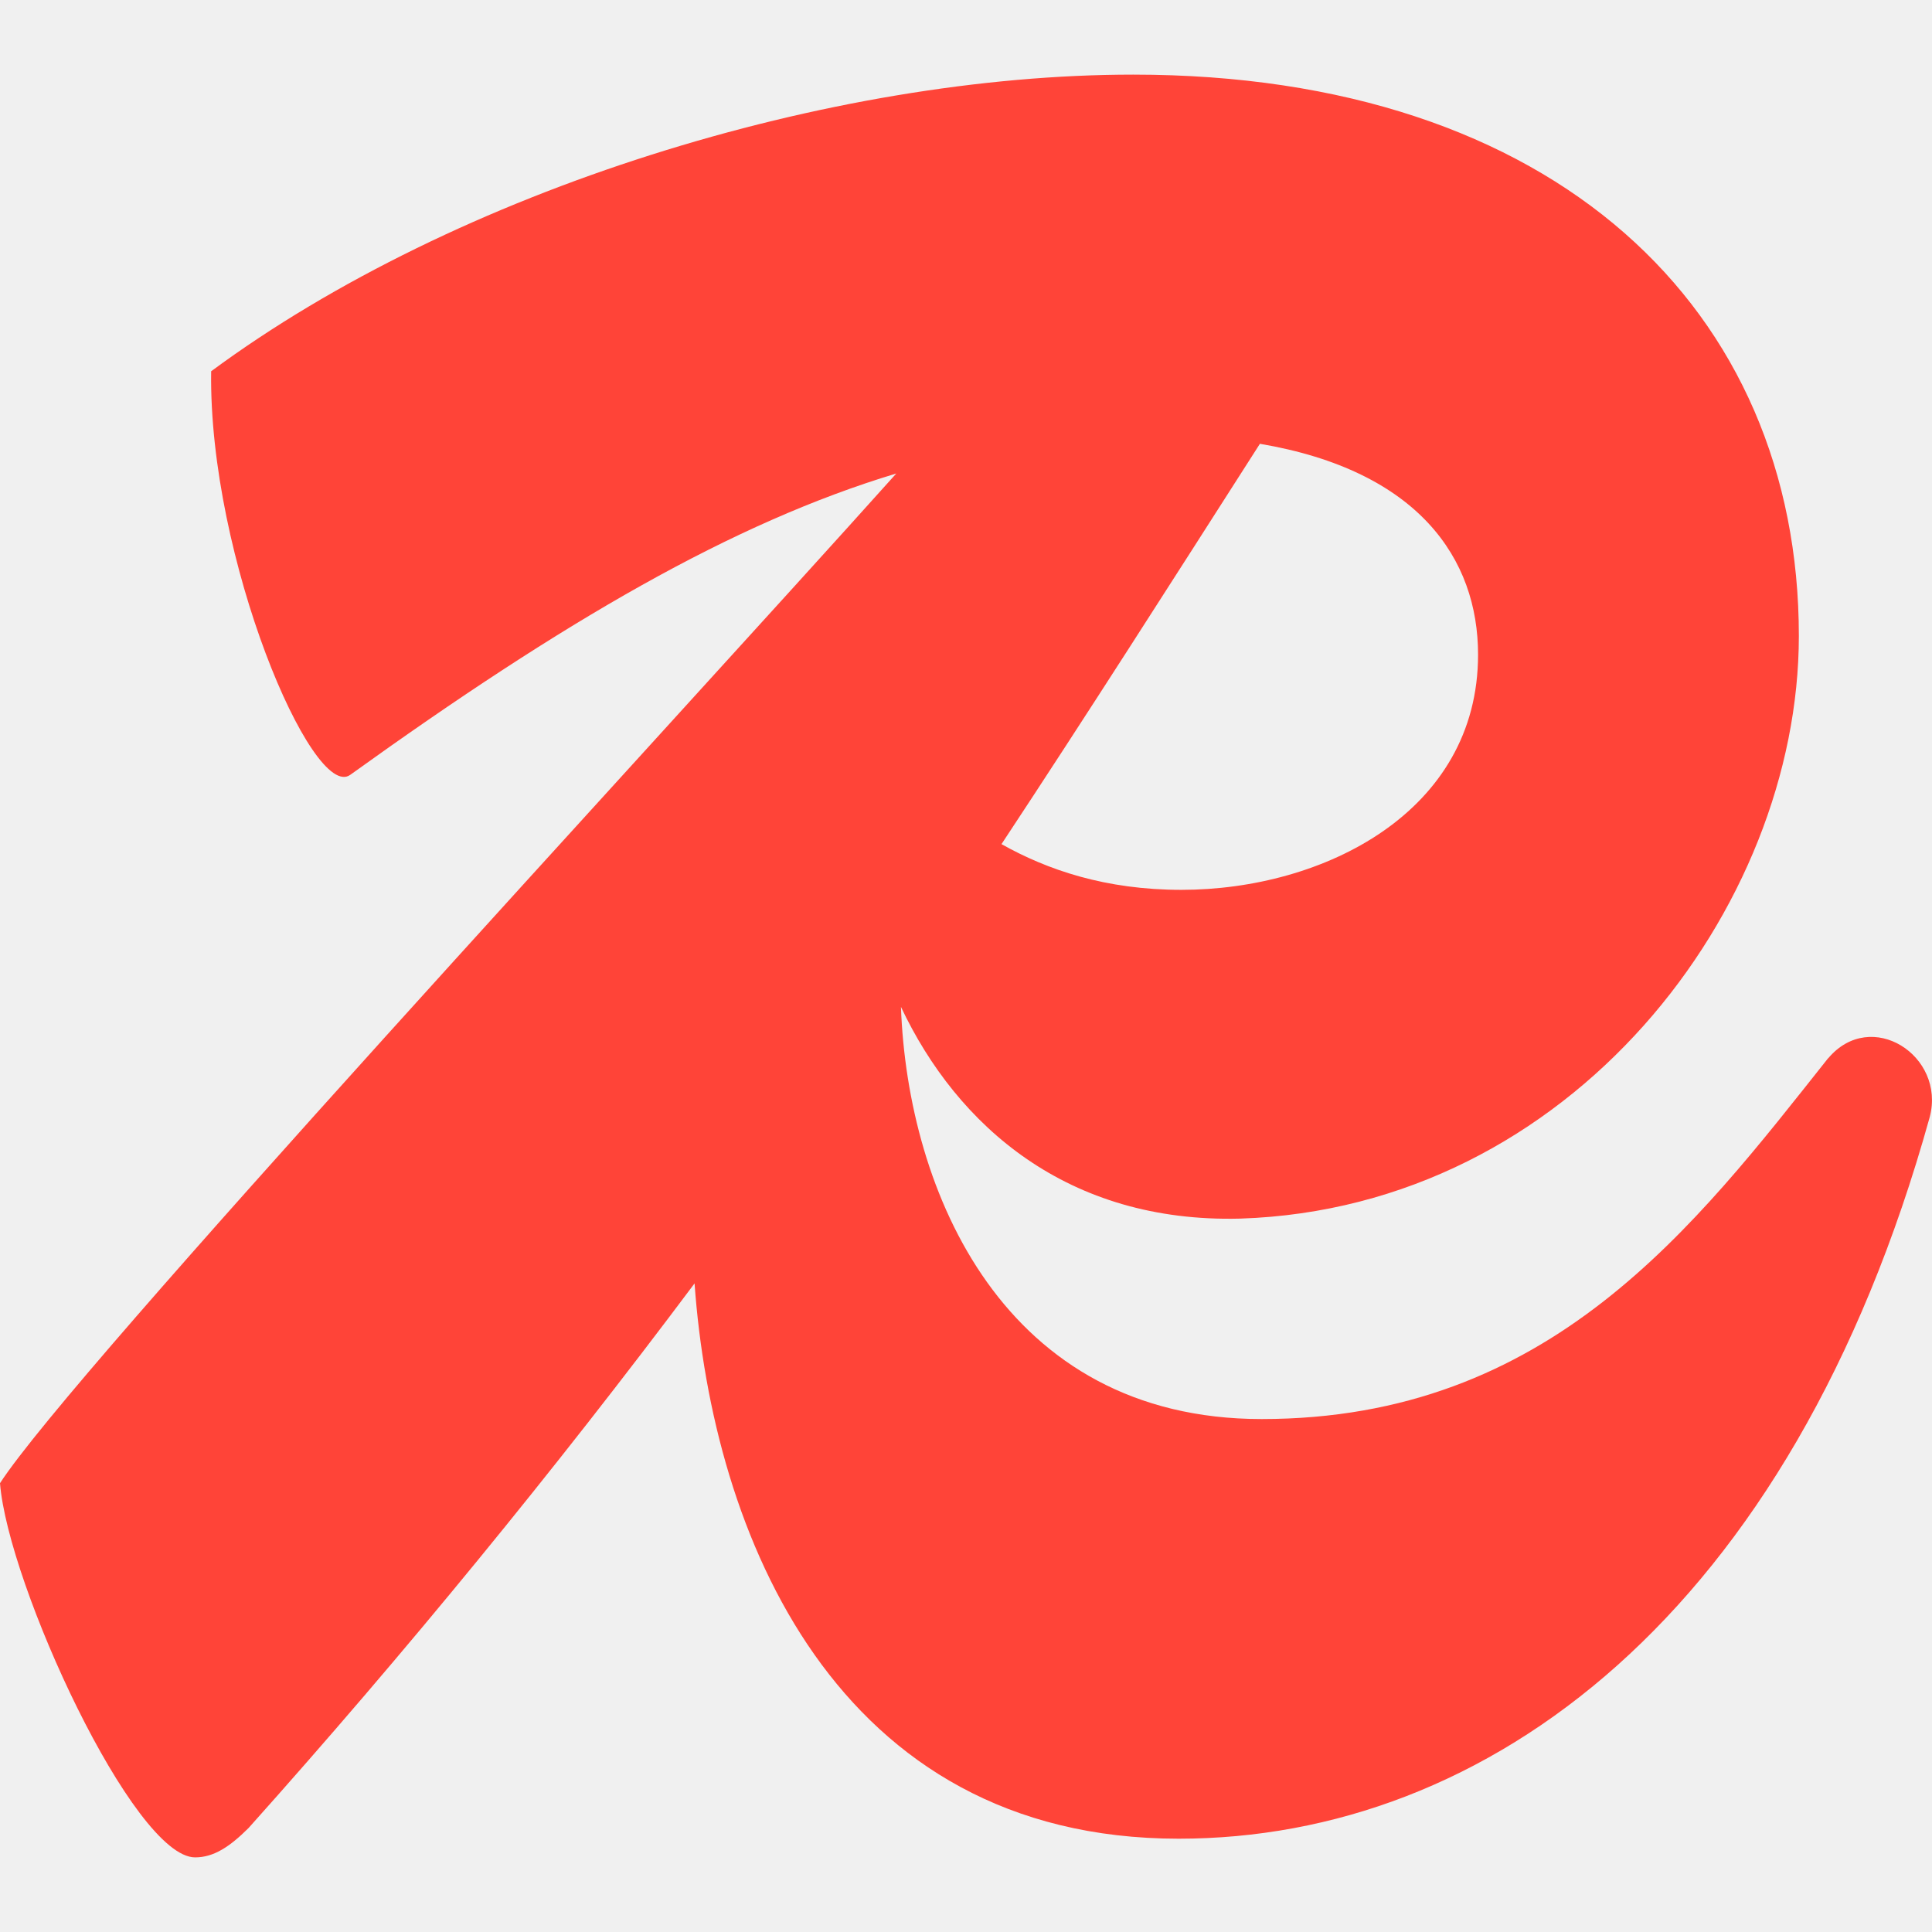
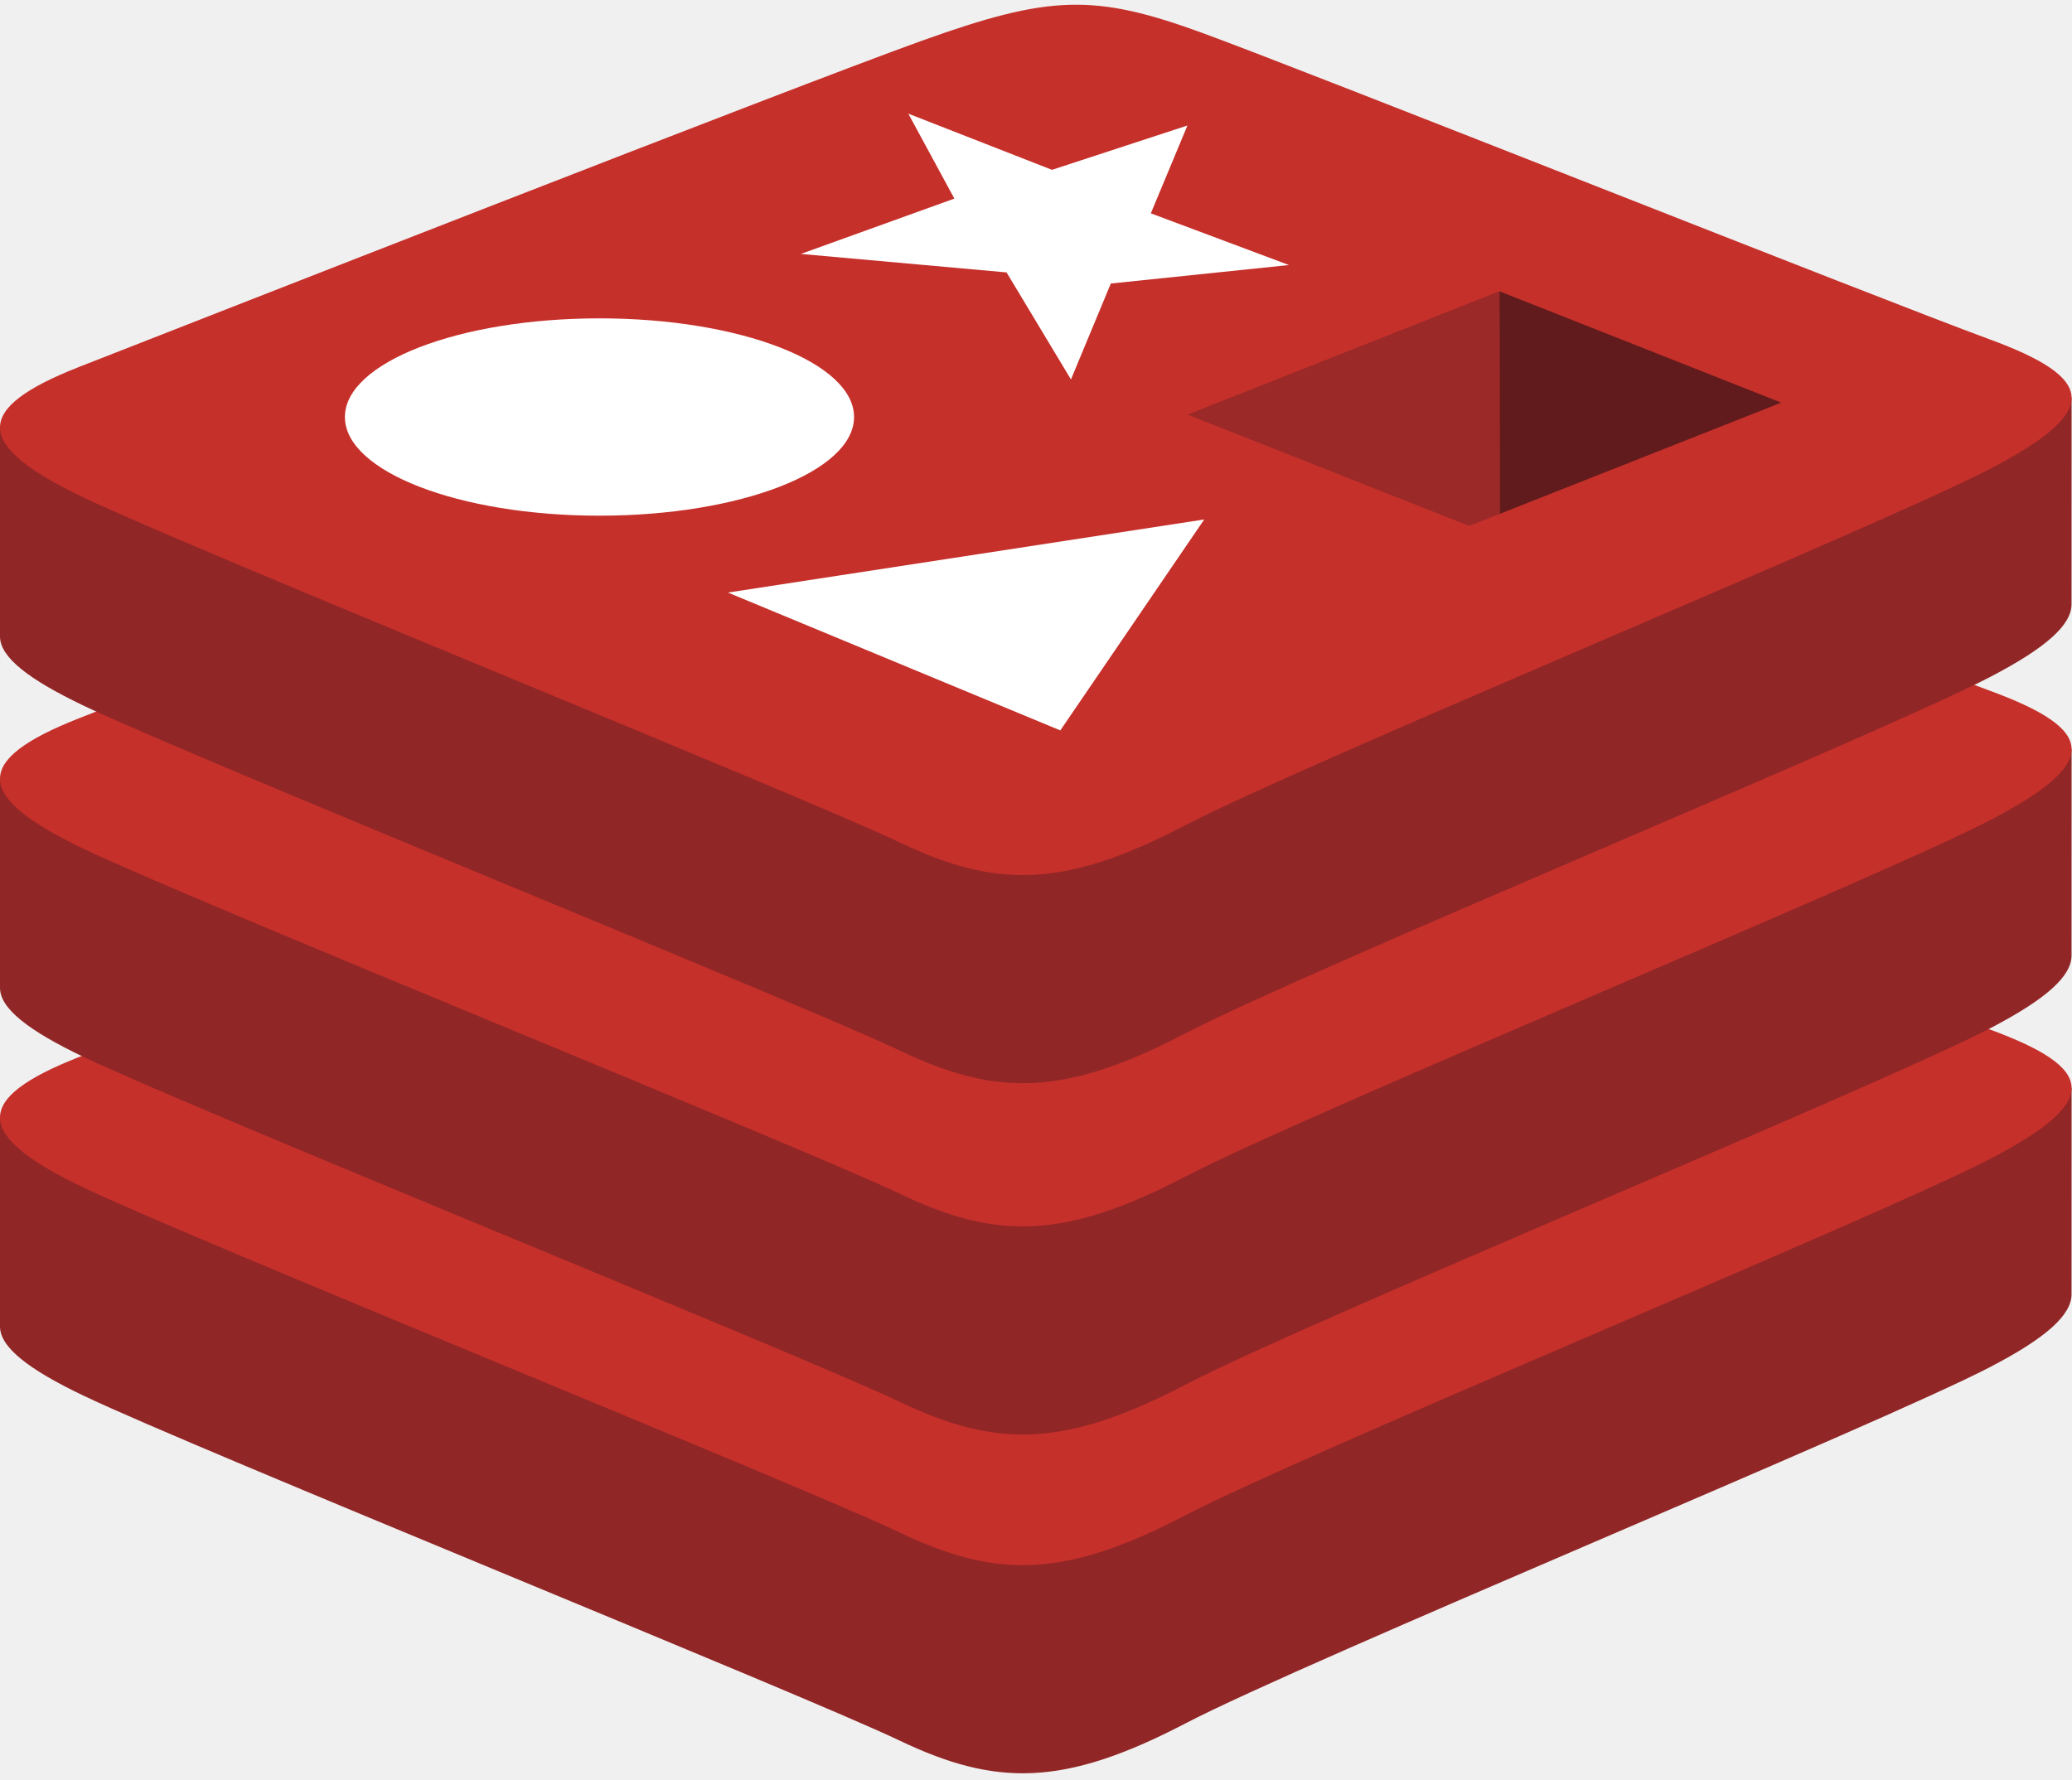
- <svg xmlns="http://www.w3.org/2000/svg" fill="#FF4438" role="img" viewBox="0 0 24 24">
-   <path d="M22.71 13.145c-1.66 2.092-3.452 4.483-7.038 4.483-3.203 0-4.397-2.825-4.48-5.12.701 1.484 2.073 2.685 4.214 2.63 4.117-.133 6.94-3.852 6.94-7.239 0-4.05-3.022-6.972-8.268-6.972-3.752 0-8.4 1.428-11.455 3.685C2.59 6.937 3.885 9.958 4.35 9.626c2.648-1.904 4.748-3.13 6.784-3.744C8.12 9.244.886 17.05 0 18.425c.1 1.261 1.66 4.648 2.424 4.648.232 0 .431-.133.664-.365a100.49 100.49 0 0 0 5.54-6.765c.222 3.104 1.748 6.898 6.014 6.898 3.819 0 7.604-2.756 9.33-8.965.2-.764-.73-1.361-1.261-.73zm-4.349-5.013c0 1.959-1.926 2.922-3.685 2.922-.941 0-1.664-.247-2.235-.568 1.051-1.592 2.092-3.225 3.21-4.973 1.972.334 2.71 1.43 2.71 2.619z" />
+ <svg xmlns="http://www.w3.org/2000/svg" width="2500" height="2148" viewBox="0 0 256 220" preserveAspectRatio="xMinYMin meet">
+   <path d="M245.97 168.943c-13.662 7.121-84.434 36.22-99.501 44.075-15.067 7.856-23.437 7.78-35.34 2.09-11.902-5.69-87.216-36.112-100.783-42.597C3.566 169.271 0 166.535 0 163.951v-25.876s98.05-21.345 113.879-27.024c15.828-5.679 21.32-5.884 34.79-.95 13.472 4.936 94.018 19.468 107.331 24.344l-.006 25.51c.002 2.558-3.07 5.364-10.024 8.988" fill="#912626" />
+   <path d="M245.965 143.22c-13.661 7.118-84.431 36.218-99.498 44.072-15.066 7.857-23.436 7.78-35.338 2.09-11.903-5.686-87.214-36.113-100.78-42.594-13.566-6.485-13.85-10.948-.524-16.166 13.326-5.22 88.224-34.605 104.055-40.284 15.828-5.677 21.319-5.884 34.789-.948 13.471 4.934 83.819 32.935 97.13 37.81 13.316 4.881 13.827 8.9.166 16.02" fill="#C6302B" />
+   <path d="M245.97 127.074c-13.662 7.122-84.434 36.22-99.501 44.078-15.067 7.853-23.437 7.777-35.34 2.087-11.903-5.687-87.216-36.112-100.783-42.597C3.566 127.402 0 124.67 0 122.085V96.206s98.05-21.344 113.879-27.023c15.828-5.679 21.32-5.885 34.79-.95C162.142 73.168 242.688 87.697 256 92.574l-.006 25.513c.002 2.557-3.07 5.363-10.024 8.987" fill="#912626" />
+   <path d="M245.965 101.351c-13.661 7.12-84.431 36.218-99.498 44.075-15.066 7.854-23.436 7.777-35.338 2.087-11.903-5.686-87.214-36.112-100.78-42.594-13.566-6.483-13.85-10.947-.524-16.167C23.151 83.535 98.05 54.148 113.88 48.47c15.828-5.678 21.319-5.884 34.789-.949 13.471 4.934 83.819 32.933 97.13 37.81 13.316 4.88 13.827 8.9.166 16.02" fill="#C6302B" />
+   <path d="M245.97 83.653c-13.662 7.12-84.434 36.22-99.501 44.078-15.067 7.854-23.437 7.777-35.34 2.087-11.903-5.687-87.216-36.113-100.783-42.595C3.566 83.98 0 81.247 0 78.665v-25.88s98.05-21.343 113.879-27.021c15.828-5.68 21.32-5.884 34.79-.95C162.142 29.749 242.688 44.278 256 49.155l-.006 25.512c.002 2.555-3.07 5.361-10.024 8.986" fill="#912626" />
+   <path d="M245.965 57.93c-13.661 7.12-84.431 36.22-99.498 44.074-15.066 7.854-23.436 7.777-35.338 2.09C99.227 98.404 23.915 67.98 10.35 61.497-3.217 55.015-3.5 50.55 9.825 45.331 23.151 40.113 98.05 10.73 113.88 5.05c15.828-5.679 21.319-5.883 34.789-.948 13.471 4.935 83.819 32.934 97.13 37.811 13.316 4.876 13.827 8.897.166 16.017" fill="#C6302B" />
+   <path d="M159.283 32.757l-22.01 2.285-4.927 11.856-7.958-13.23-25.415-2.284 18.964-6.839-5.69-10.498 17.755 6.944 16.738-5.48-4.524 10.855 17.067 6.391M131.032 90.275L89.955 73.238l58.86-9.035-17.783 26.072M74.082 39.347c17.375 0 31.46 5.46 31.46 12.194 0 6.736-14.085 12.195-31.46 12.195s-31.46-5.46-31.46-12.195c0-6.734 14.085-12.194 31.46-12.194" fill="#FFF" />
+   <path d="M185.295 35.998l34.836 13.766-34.806 13.753-.03-27.52" fill="#621B1C" />
+   <path d="M146.755 51.243l38.54-15.245.03 27.519-3.779 1.478-34.791-13.752" fill="#9A2928" />
</svg>
